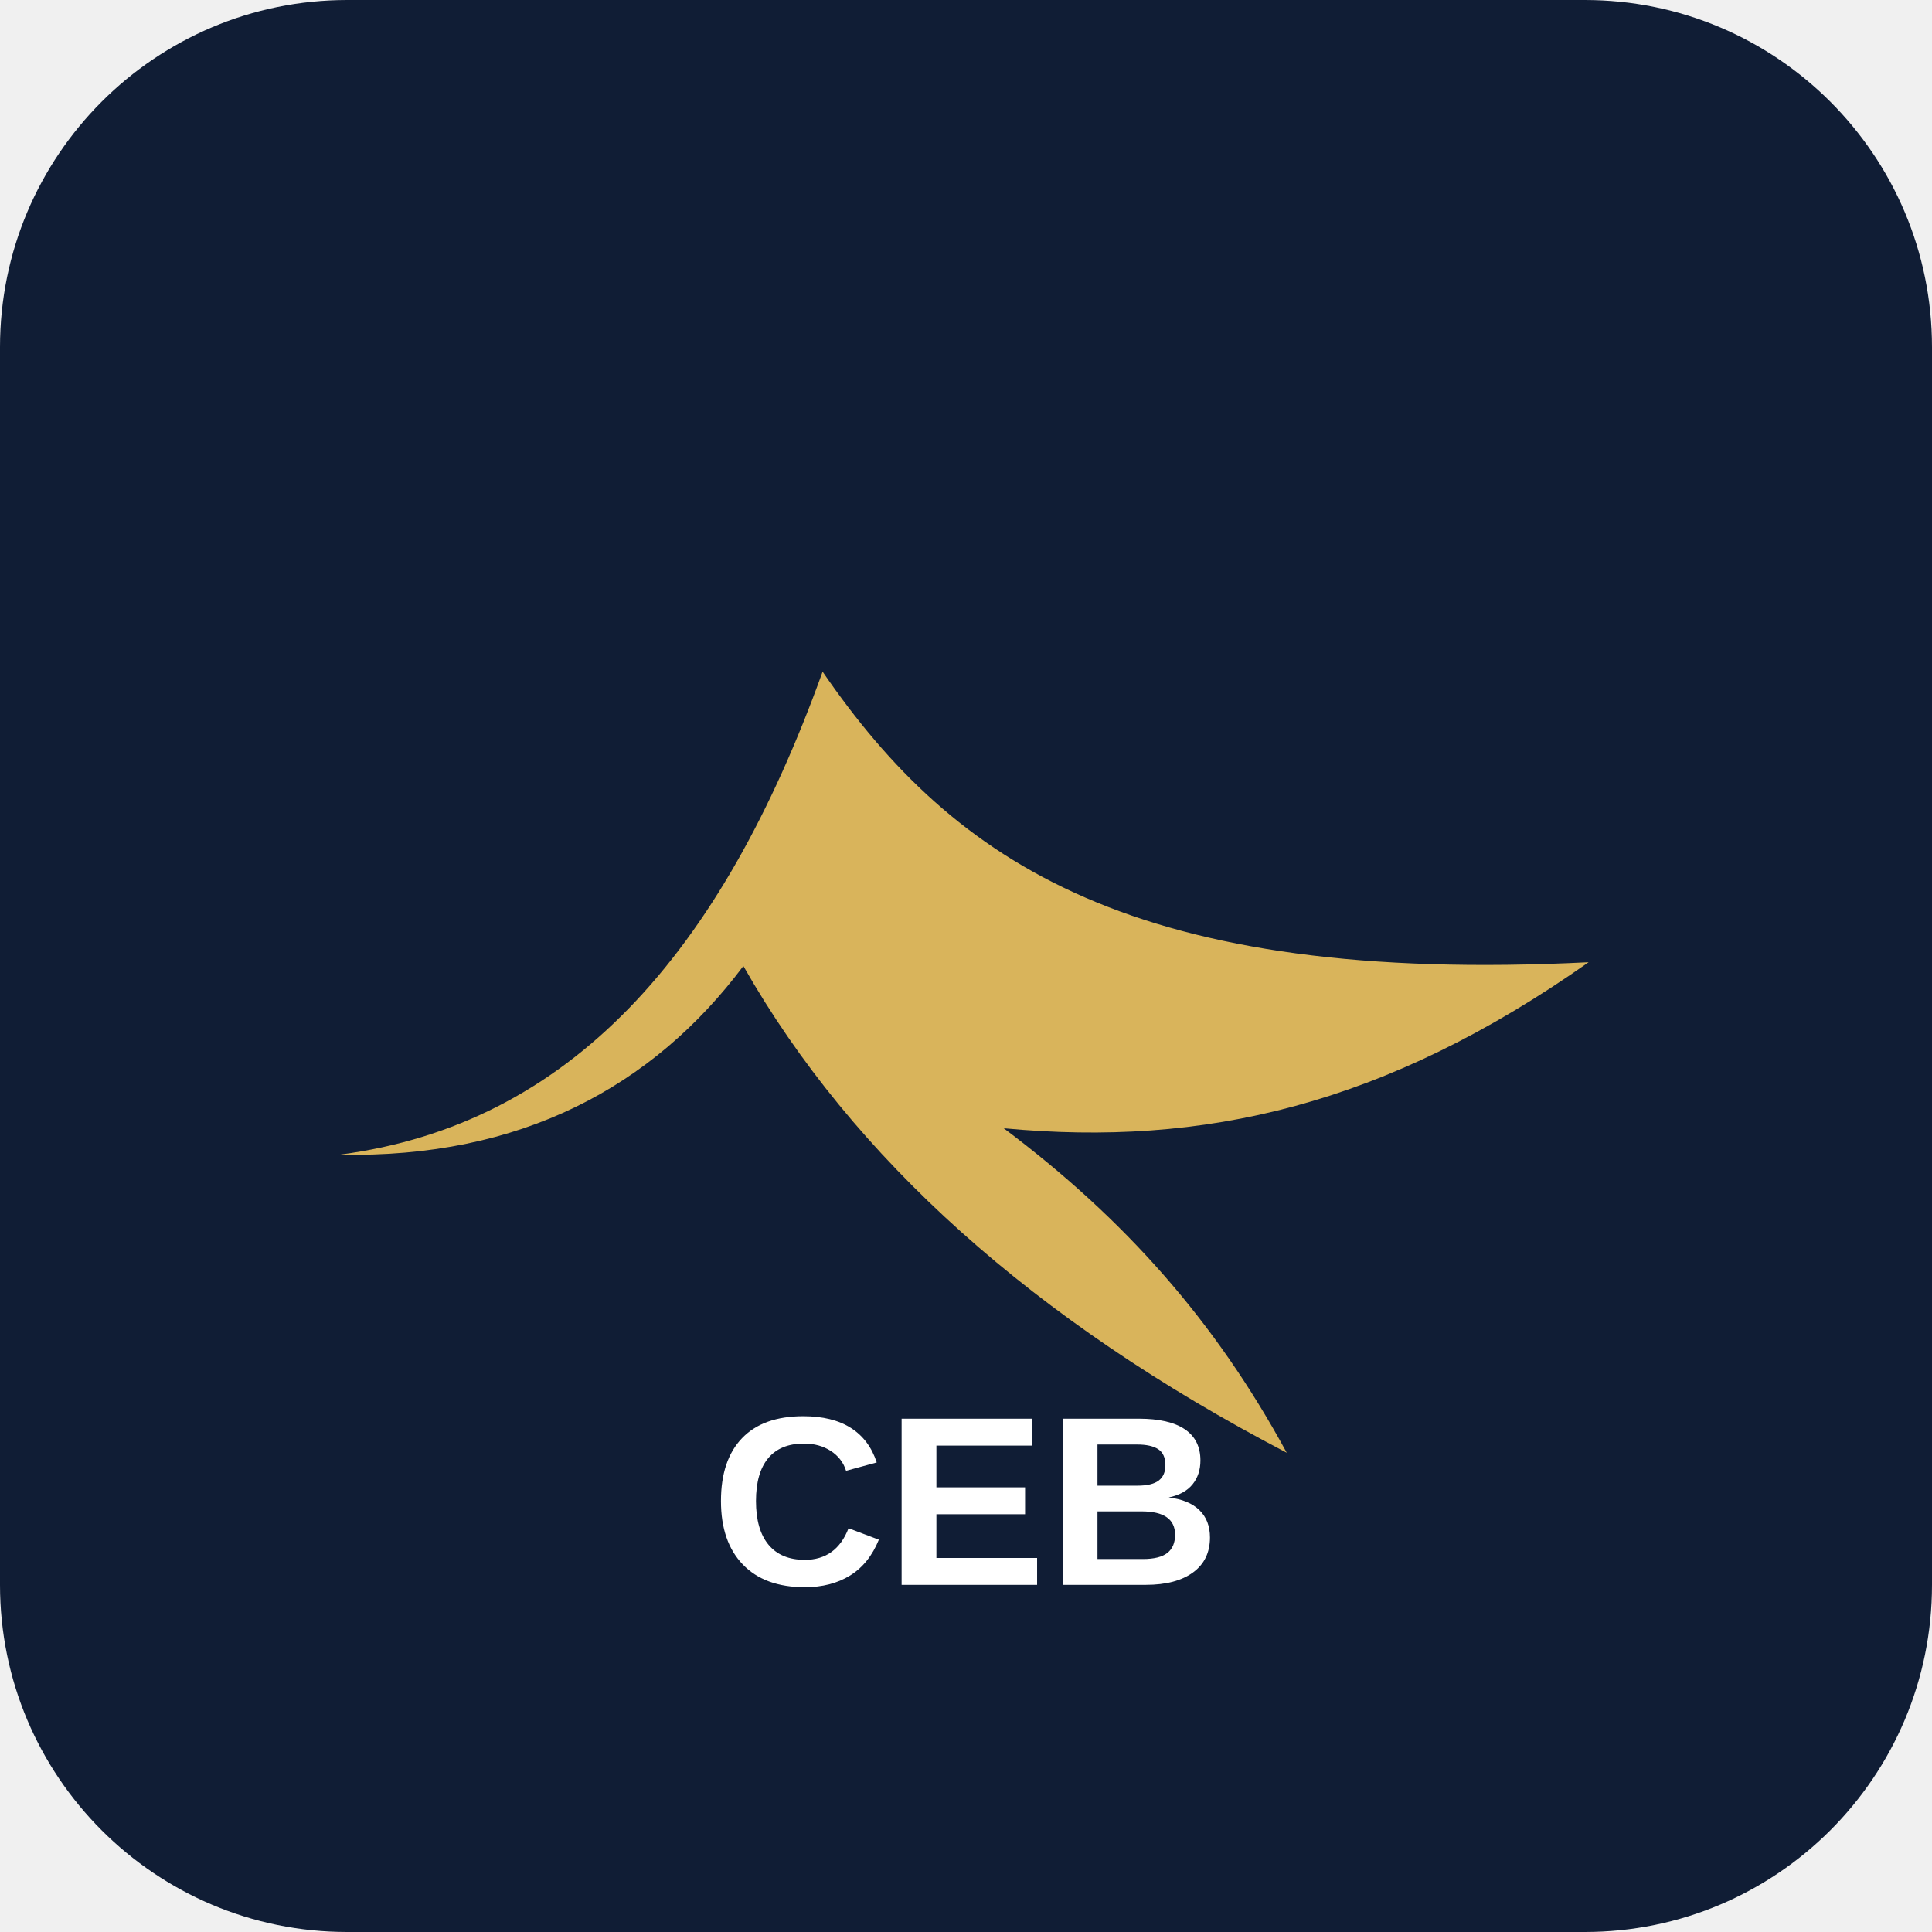
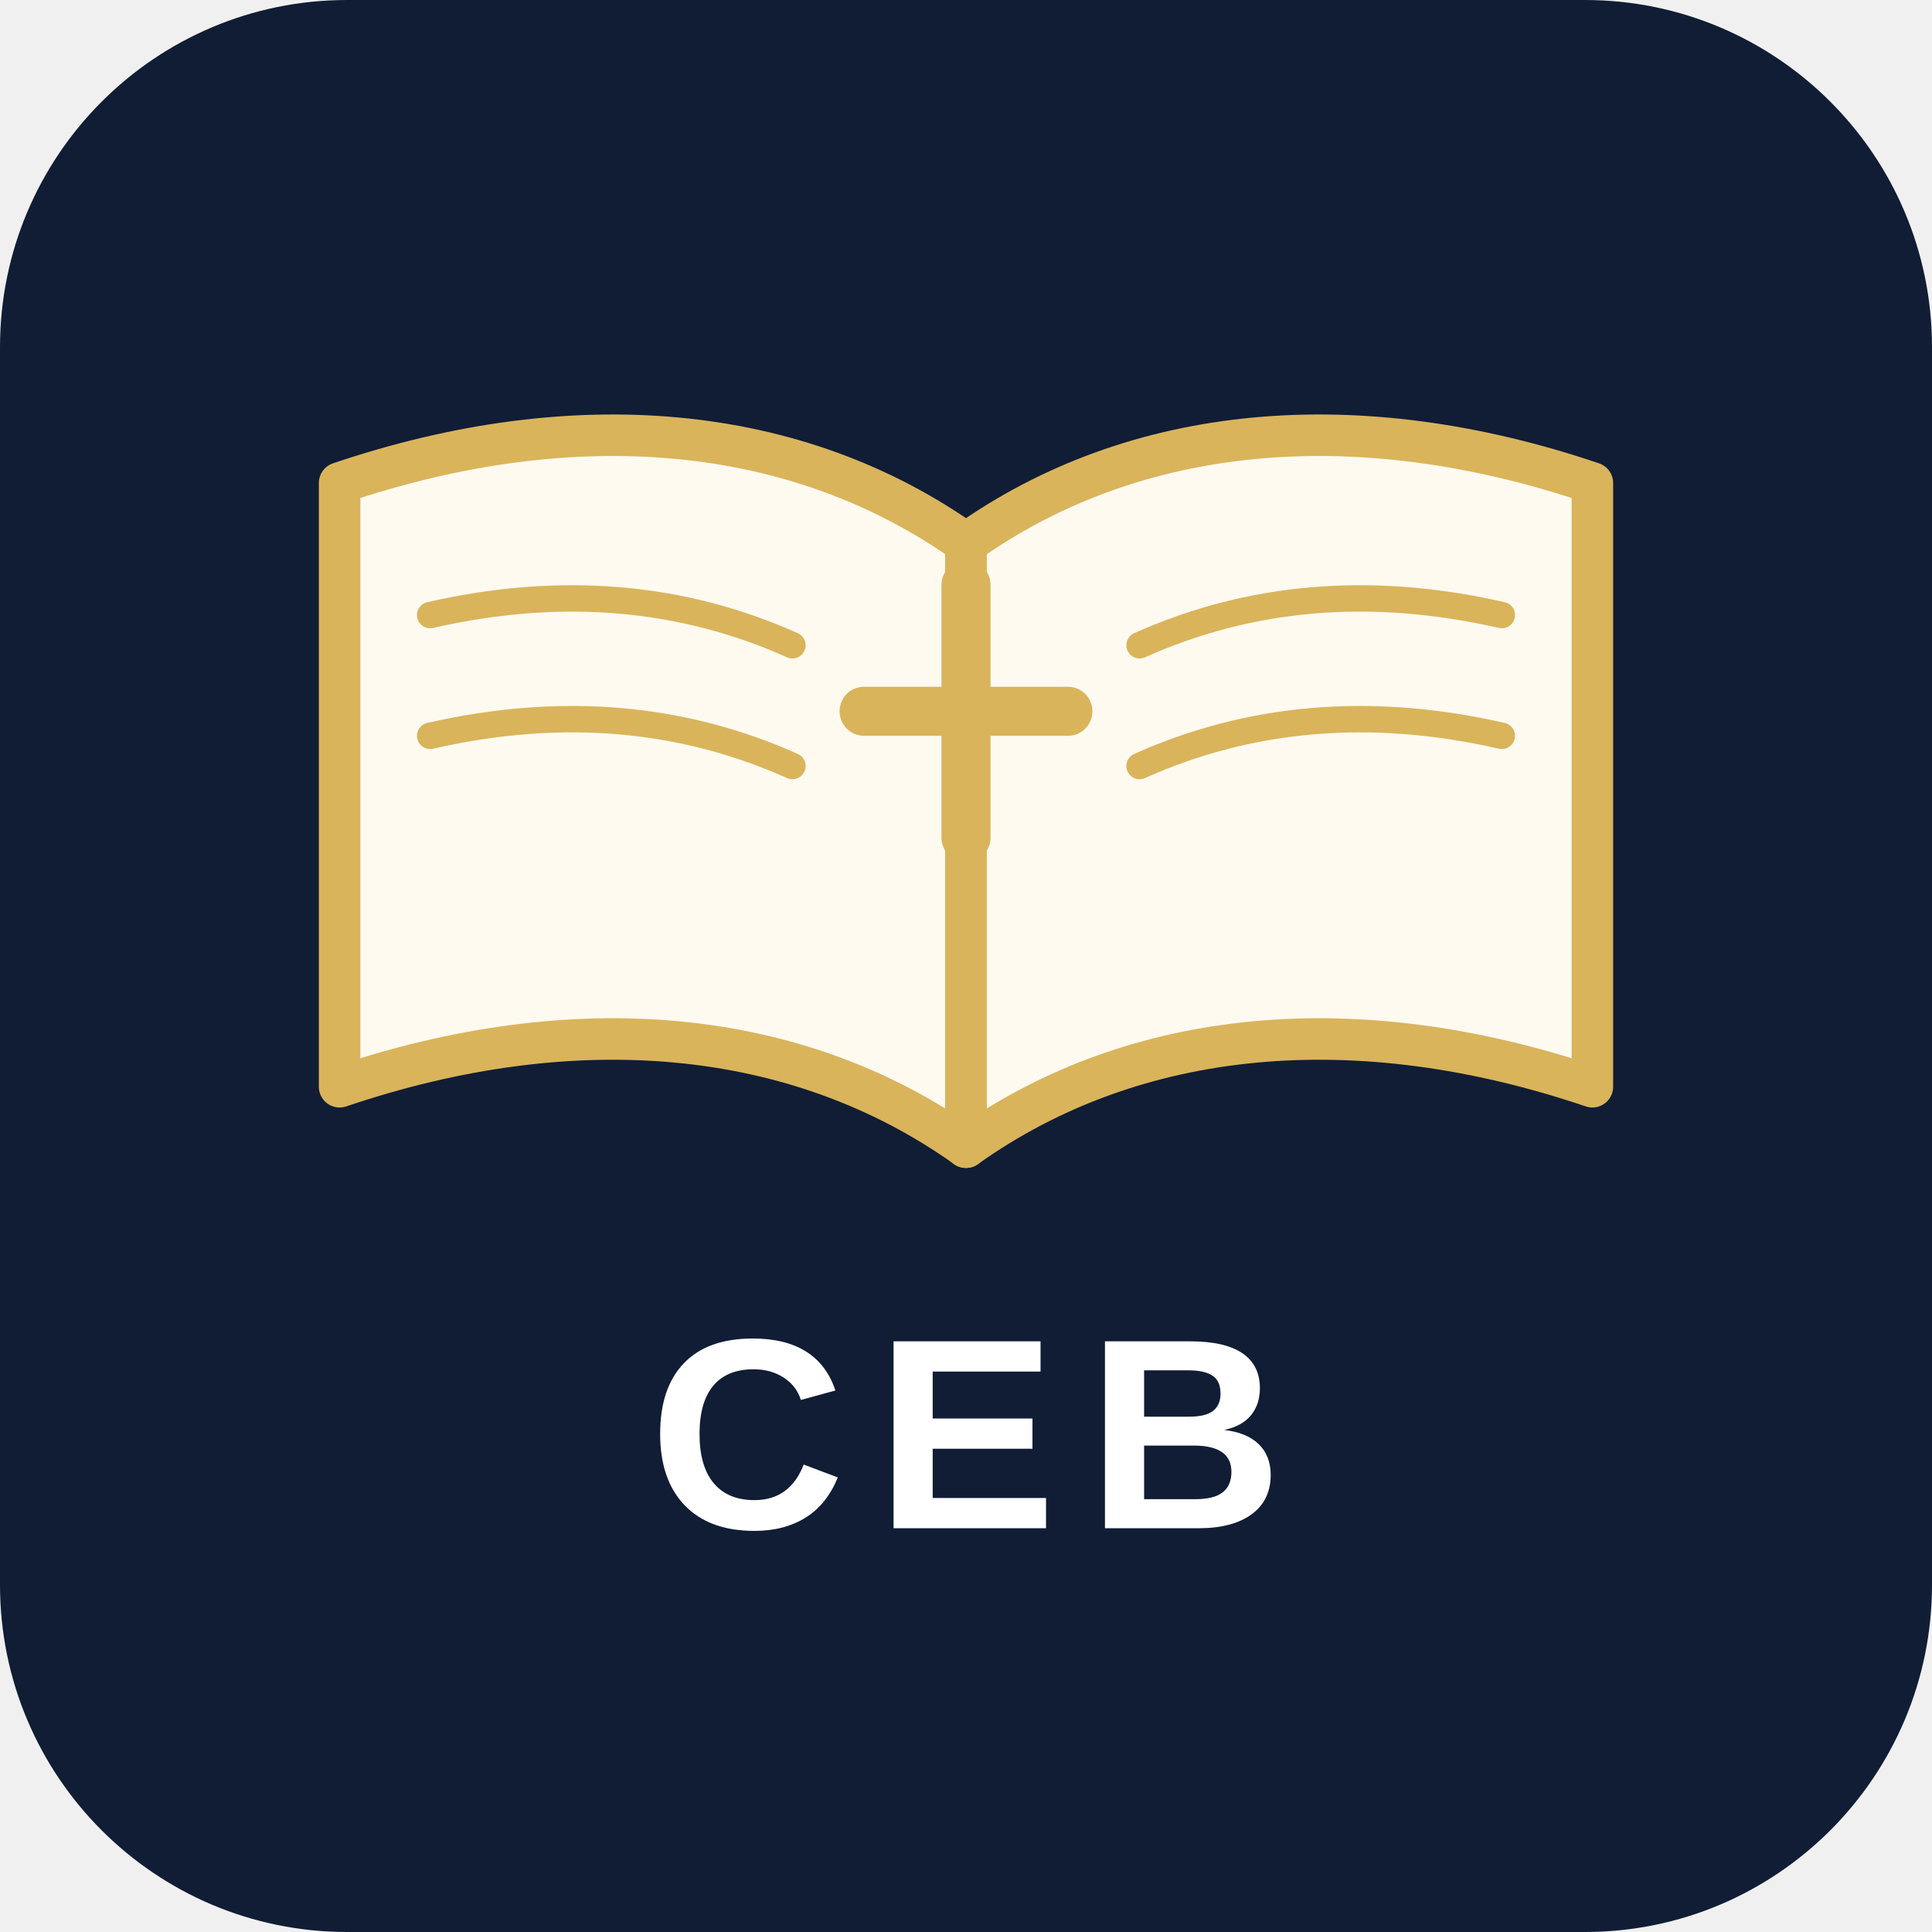
<svg xmlns="http://www.w3.org/2000/svg" viewBox="0 0 512 512">
  <rect width="512" height="512" rx="92" fill="#101d35" />
-   <path d="M90 306c61-8 101-53 128-128 35 51 83 83 203 77-54 38-102 49-155 44 32 24 56 51 75 86-67-35-115-78-144-129-24 32-59 51-107 50z" fill="#d9b45b" />
-   <text x="256" y="420" text-anchor="middle" font-family="Arial,sans-serif" font-size="64" font-weight="700" fill="#fff">CEB</text>
+   <g stroke="#d9b45b" stroke-width="11" stroke-linejoin="round" stroke-linecap="round">
+     <path d="M256 144c-45-32-104-37-166-16v160c62-21 121-16 166 16z" fill="#fffaf0" />
+     <path d="M256 144c45-32 104-37 166-16v160c-62-21-121-16-166 16z" fill="#fffaf0" />
+     <path d="M256 144v160" fill="none" />
+     <path d="M256 155v67M229 188.5h54" stroke="#d9b45b" stroke-width="13" />
+     <path d="M114 163c35-8 67-5 96 8M114 195c35-8 67-5 96 8M302 171c29-13 61-16 96-8M302 203c29-13 61-16 96-8" fill="none" stroke-width="7" />
+   </g>
+   <text x="256" y="405" text-anchor="middle" font-family="Arial,sans-serif" font-size="72" font-weight="700" letter-spacing="8" fill="#fff">CEB</text>
</svg>
